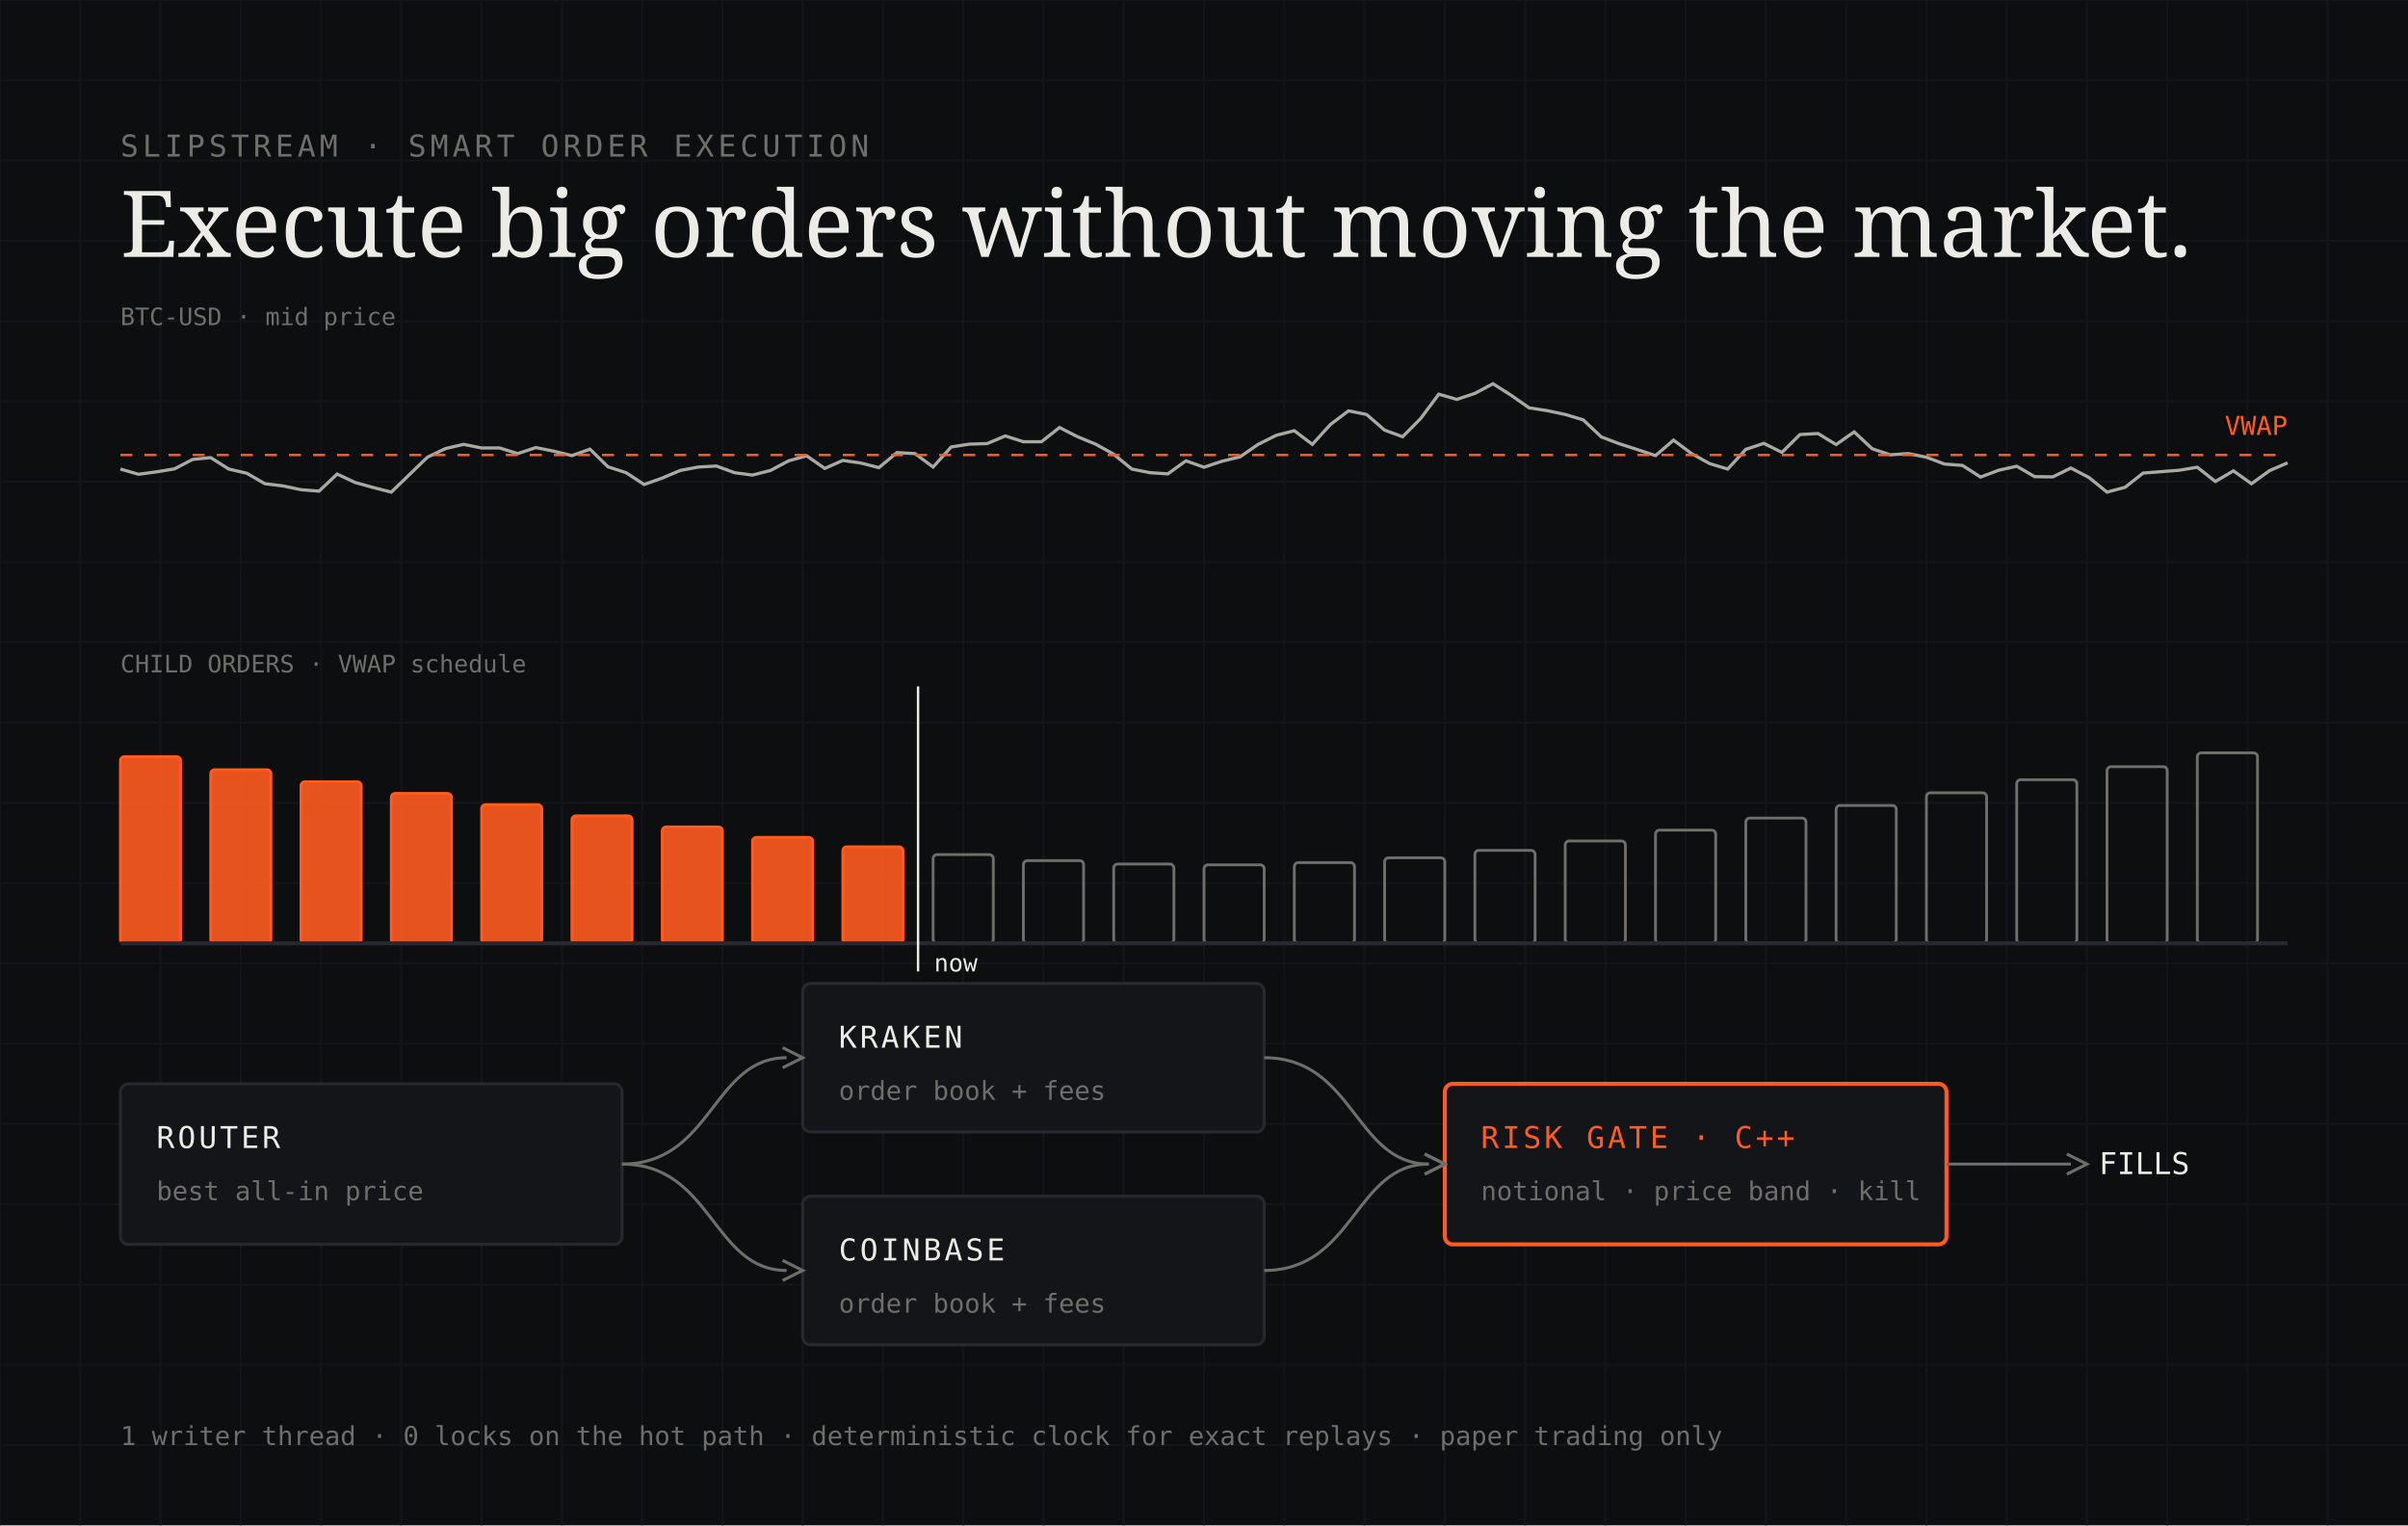
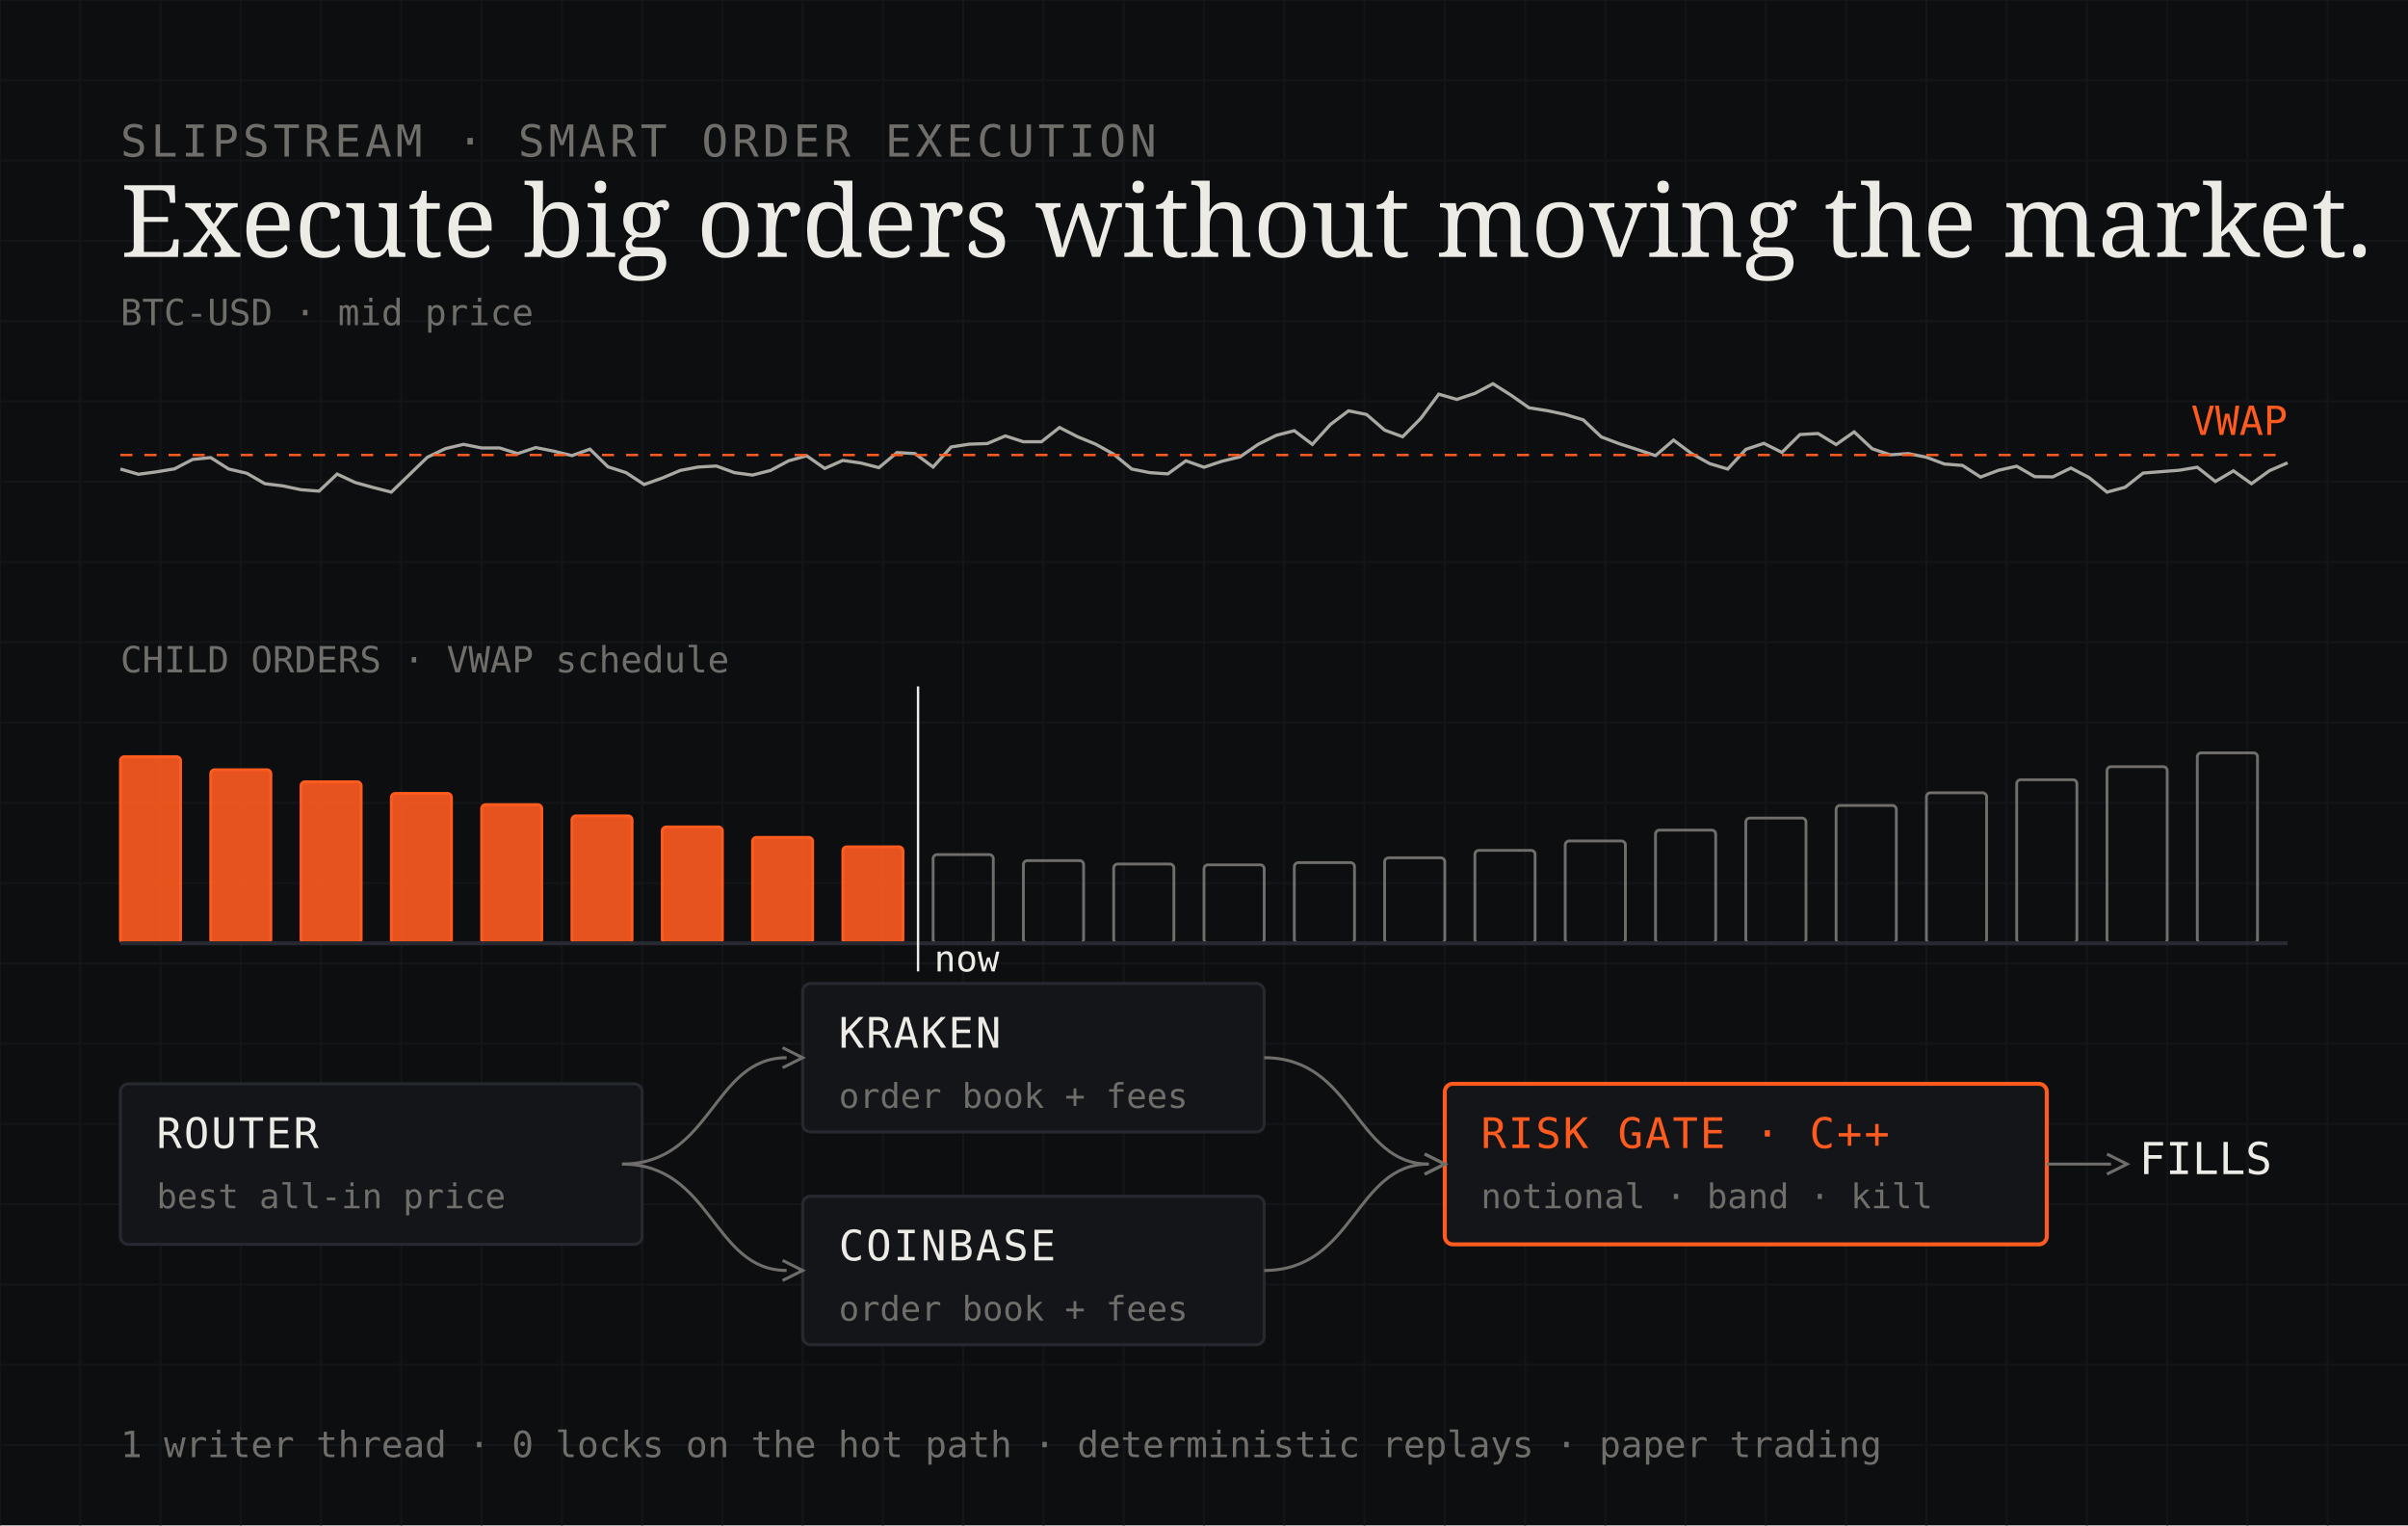
<svg xmlns="http://www.w3.org/2000/svg" viewBox="0 0 1200 760" width="1200" height="760">
  <rect width="1200" height="760" fill="#0d0e10" />
  <line x1="0" y1="0" x2="0" y2="760" stroke="#141518" stroke-width="1" />
  <line x1="40" y1="0" x2="40" y2="760" stroke="#141518" stroke-width="1" />
  <line x1="80" y1="0" x2="80" y2="760" stroke="#141518" stroke-width="1" />
  <line x1="120" y1="0" x2="120" y2="760" stroke="#141518" stroke-width="1" />
  <line x1="160" y1="0" x2="160" y2="760" stroke="#141518" stroke-width="1" />
  <line x1="200" y1="0" x2="200" y2="760" stroke="#141518" stroke-width="1" />
  <line x1="240" y1="0" x2="240" y2="760" stroke="#141518" stroke-width="1" />
  <line x1="280" y1="0" x2="280" y2="760" stroke="#141518" stroke-width="1" />
  <line x1="320" y1="0" x2="320" y2="760" stroke="#141518" stroke-width="1" />
  <line x1="360" y1="0" x2="360" y2="760" stroke="#141518" stroke-width="1" />
  <line x1="400" y1="0" x2="400" y2="760" stroke="#141518" stroke-width="1" />
  <line x1="440" y1="0" x2="440" y2="760" stroke="#141518" stroke-width="1" />
  <line x1="480" y1="0" x2="480" y2="760" stroke="#141518" stroke-width="1" />
  <line x1="520" y1="0" x2="520" y2="760" stroke="#141518" stroke-width="1" />
  <line x1="560" y1="0" x2="560" y2="760" stroke="#141518" stroke-width="1" />
  <line x1="600" y1="0" x2="600" y2="760" stroke="#141518" stroke-width="1" />
  <line x1="640" y1="0" x2="640" y2="760" stroke="#141518" stroke-width="1" />
  <line x1="680" y1="0" x2="680" y2="760" stroke="#141518" stroke-width="1" />
  <line x1="720" y1="0" x2="720" y2="760" stroke="#141518" stroke-width="1" />
  <line x1="760" y1="0" x2="760" y2="760" stroke="#141518" stroke-width="1" />
  <line x1="800" y1="0" x2="800" y2="760" stroke="#141518" stroke-width="1" />
  <line x1="840" y1="0" x2="840" y2="760" stroke="#141518" stroke-width="1" />
  <line x1="880" y1="0" x2="880" y2="760" stroke="#141518" stroke-width="1" />
  <line x1="920" y1="0" x2="920" y2="760" stroke="#141518" stroke-width="1" />
  <line x1="960" y1="0" x2="960" y2="760" stroke="#141518" stroke-width="1" />
  <line x1="1000" y1="0" x2="1000" y2="760" stroke="#141518" stroke-width="1" />
  <line x1="1040" y1="0" x2="1040" y2="760" stroke="#141518" stroke-width="1" />
  <line x1="1080" y1="0" x2="1080" y2="760" stroke="#141518" stroke-width="1" />
  <line x1="1120" y1="0" x2="1120" y2="760" stroke="#141518" stroke-width="1" />
  <line x1="1160" y1="0" x2="1160" y2="760" stroke="#141518" stroke-width="1" />
  <line x1="0" y1="0" x2="1200" y2="0" stroke="#141518" stroke-width="1" />
  <line x1="0" y1="40" x2="1200" y2="40" stroke="#141518" stroke-width="1" />
  <line x1="0" y1="80" x2="1200" y2="80" stroke="#141518" stroke-width="1" />
  <line x1="0" y1="120" x2="1200" y2="120" stroke="#141518" stroke-width="1" />
  <line x1="0" y1="160" x2="1200" y2="160" stroke="#141518" stroke-width="1" />
  <line x1="0" y1="200" x2="1200" y2="200" stroke="#141518" stroke-width="1" />
  <line x1="0" y1="240" x2="1200" y2="240" stroke="#141518" stroke-width="1" />
  <line x1="0" y1="280" x2="1200" y2="280" stroke="#141518" stroke-width="1" />
  <line x1="0" y1="320" x2="1200" y2="320" stroke="#141518" stroke-width="1" />
  <line x1="0" y1="360" x2="1200" y2="360" stroke="#141518" stroke-width="1" />
  <line x1="0" y1="400" x2="1200" y2="400" stroke="#141518" stroke-width="1" />
  <line x1="0" y1="440" x2="1200" y2="440" stroke="#141518" stroke-width="1" />
  <line x1="0" y1="480" x2="1200" y2="480" stroke="#141518" stroke-width="1" />
  <line x1="0" y1="520" x2="1200" y2="520" stroke="#141518" stroke-width="1" />
  <line x1="0" y1="560" x2="1200" y2="560" stroke="#141518" stroke-width="1" />
  <line x1="0" y1="600" x2="1200" y2="600" stroke="#141518" stroke-width="1" />
  <line x1="0" y1="640" x2="1200" y2="640" stroke="#141518" stroke-width="1" />
  <line x1="0" y1="680" x2="1200" y2="680" stroke="#141518" stroke-width="1" />
  <line x1="0" y1="720" x2="1200" y2="720" stroke="#141518" stroke-width="1" />
-   <text x="60" y="78" font-family="'Geist Mono', ui-monospace, monospace" font-size="15" fill="#6f6e6a" letter-spacing="2">SLIPSTREAM · SMART ORDER EXECUTION</text>
-   <text x="60" y="128" font-family="'Instrument Serif', Georgia, serif" font-size="46" fill="#ecebe6">Execute big orders without moving the market.</text>
+   <text x="60" y="78" font-family="'Geist Mono', ui-monospace, monospace" font-size="22" fill="#6f6e6a" letter-spacing="2">SLIPSTREAM · SMART ORDER EXECUTION</text>
+   <text x="60" y="128" font-family="'Instrument Serif', Georgia, serif" font-size="50" textLength="1080" lengthAdjust="spacingAndGlyphs" fill="#ecebe6">Execute big orders without moving the market.</text>
  <polyline points="60.0,233.7 69.0,236.3 78.0,235.1 87.0,233.6 96.0,228.9 105.0,228.0 114.0,233.7 123.0,235.8 132.0,241.0 141.0,242.1 150.0,244.0 159.0,244.7 168.0,236.2 177.0,240.4 186.0,242.9 195.0,245.2 204.0,236.5 213.0,227.8 222.0,223.5 231.0,221.4 240.0,223.2 249.0,223.2 258.0,226.0 267.0,223.0 276.0,224.8 285.0,227.0 294.0,223.8 303.0,232.6 312.0,235.5 321.0,241.4 330.0,238.2 339.0,234.4 348.0,232.7 357.0,232.2 366.0,235.5 375.0,236.7 384.0,234.4 393.0,229.6 402.0,227.1 411.0,233.4 420.0,229.4 429.0,230.7 438.0,233.0 447.0,225.5 456.0,226.0 465.0,232.7 474.0,222.7 483.0,221.3 492.0,221.0 501.0,217.2 510.0,220.1 519.0,220.1 528.0,213.0 537.0,217.6 546.0,221.3 555.0,226.3 564.0,233.7 573.0,235.5 582.0,236.1 591.0,229.6 600.0,232.8 609.0,229.8 618.0,227.6 627.0,221.4 636.0,216.9 645.0,214.6 654.0,221.4 663.0,211.5 672.0,204.7 681.0,206.5 690.0,214.3 699.0,217.6 708.0,208.5 717.0,196.4 726.0,199.0 735.0,196.0 744.0,191.2 753.0,196.9 762.0,203.2 771.0,204.6 780.0,206.5 789.0,209.2 798.0,217.7 807.0,221.1 816.0,224.0 825.0,227.0 834.0,219.3 843.0,226.0 852.0,231.0 861.0,233.7 870.0,223.9 879.0,220.9 888.0,225.4 897.0,216.5 906.0,216.0 915.0,221.5 924.0,215.2 933.0,223.6 942.0,226.6 951.0,226.0 960.0,227.8 969.0,231.2 978.0,231.9 987.0,237.7 996.0,234.3 1005.0,232.3 1014.0,237.5 1023.0,237.6 1032.0,233.2 1041.0,237.9 1050.0,245.2 1059.0,242.8 1068.0,235.7 1077.0,235.0 1086.0,234.3 1095.0,232.8 1104.0,239.9 1113.0,234.6 1122.0,241.0 1131.0,234.5 1140.0,230.6" fill="none" stroke="#a9a8a2" stroke-width="1.6" />
  <line x1="60" y1="226.7" x2="1140" y2="226.7" stroke="#ff5b1f" stroke-width="1.2" stroke-dasharray="6 6" />
-   <text x="1140" y="216.7" font-family="'Geist Mono', ui-monospace, monospace" font-size="13" fill="#ff5b1f" text-anchor="end">VWAP</text>
-   <text x="60" y="162" font-family="'Geist Mono', ui-monospace, monospace" font-size="12" fill="#6f6e6a">BTC-USD · mid price</text>
-   <text x="60" y="335" font-family="'Geist Mono', ui-monospace, monospace" font-size="12" fill="#6f6e6a">CHILD ORDERS · VWAP schedule</text>
+   <text x="1140" y="216.7" font-family="'Geist Mono', ui-monospace, monospace" font-size="20" fill="#ff5b1f" text-anchor="end">VWAP</text>
+   <text x="60" y="162" font-family="'Geist Mono', ui-monospace, monospace" font-size="18" fill="#6f6e6a">BTC-USD · mid price</text>
+   <text x="60" y="335" font-family="'Geist Mono', ui-monospace, monospace" font-size="18" fill="#6f6e6a">CHILD ORDERS · VWAP schedule</text>
  <rect x="60" y="377.0" width="30" height="93.0" fill="#ff5b1f" fill-opacity="0.9" stroke="#ff5b1f" stroke-width="1.4" rx="2" />
  <rect x="105" y="383.5" width="30" height="86.5" fill="#ff5b1f" fill-opacity="0.9" stroke="#ff5b1f" stroke-width="1.4" rx="2" />
  <rect x="150" y="389.5" width="30" height="80.5" fill="#ff5b1f" fill-opacity="0.9" stroke="#ff5b1f" stroke-width="1.4" rx="2" />
  <rect x="195" y="395.3" width="30" height="74.7" fill="#ff5b1f" fill-opacity="0.9" stroke="#ff5b1f" stroke-width="1.4" rx="2" />
  <rect x="240" y="400.9" width="30" height="69.1" fill="#ff5b1f" fill-opacity="0.9" stroke="#ff5b1f" stroke-width="1.4" rx="2" />
  <rect x="285" y="406.5" width="30" height="63.5" fill="#ff5b1f" fill-opacity="0.9" stroke="#ff5b1f" stroke-width="1.4" rx="2" />
  <rect x="330" y="412.0" width="30" height="58.0" fill="#ff5b1f" fill-opacity="0.9" stroke="#ff5b1f" stroke-width="1.4" rx="2" />
  <rect x="375" y="417.2" width="30" height="52.8" fill="#ff5b1f" fill-opacity="0.9" stroke="#ff5b1f" stroke-width="1.4" rx="2" />
  <rect x="420" y="421.9" width="30" height="48.1" fill="#ff5b1f" fill-opacity="0.9" stroke="#ff5b1f" stroke-width="1.4" rx="2" />
  <rect x="465" y="425.8" width="30" height="44.2" fill="none" fill-opacity="1" stroke="#6f6e6a" stroke-width="1.4" rx="2" />
  <rect x="510" y="428.8" width="30" height="41.2" fill="none" fill-opacity="1" stroke="#6f6e6a" stroke-width="1.4" rx="2" />
  <rect x="555" y="430.5" width="30" height="39.5" fill="none" fill-opacity="1" stroke="#6f6e6a" stroke-width="1.4" rx="2" />
  <rect x="600" y="430.9" width="30" height="39.1" fill="none" fill-opacity="1" stroke="#6f6e6a" stroke-width="1.4" rx="2" />
  <rect x="645" y="429.8" width="30" height="40.2" fill="none" fill-opacity="1" stroke="#6f6e6a" stroke-width="1.4" rx="2" />
  <rect x="690" y="427.4" width="30" height="42.6" fill="none" fill-opacity="1" stroke="#6f6e6a" stroke-width="1.4" rx="2" />
  <rect x="735" y="423.7" width="30" height="46.3" fill="none" fill-opacity="1" stroke="#6f6e6a" stroke-width="1.4" rx="2" />
  <rect x="780" y="419.0" width="30" height="51.0" fill="none" fill-opacity="1" stroke="#6f6e6a" stroke-width="1.4" rx="2" />
  <rect x="825" y="413.6" width="30" height="56.4" fill="none" fill-opacity="1" stroke="#6f6e6a" stroke-width="1.4" rx="2" />
  <rect x="870" y="407.6" width="30" height="62.4" fill="none" fill-opacity="1" stroke="#6f6e6a" stroke-width="1.4" rx="2" />
  <rect x="915" y="401.3" width="30" height="68.7" fill="none" fill-opacity="1" stroke="#6f6e6a" stroke-width="1.4" rx="2" />
  <rect x="960" y="395.0" width="30" height="75.0" fill="none" fill-opacity="1" stroke="#6f6e6a" stroke-width="1.4" rx="2" />
  <rect x="1005" y="388.5" width="30" height="81.5" fill="none" fill-opacity="1" stroke="#6f6e6a" stroke-width="1.4" rx="2" />
  <rect x="1050" y="382.0" width="30" height="88.0" fill="none" fill-opacity="1" stroke="#6f6e6a" stroke-width="1.4" rx="2" />
  <rect x="1095" y="375.1" width="30" height="94.9" fill="none" fill-opacity="1" stroke="#6f6e6a" stroke-width="1.4" rx="2" />
  <line x1="60" y1="470" x2="1140" y2="470" stroke="#262930" stroke-width="2" />
  <line x1="457.5" y1="342" x2="457.5" y2="484" stroke="#ecebe6" stroke-width="1.2" />
-   <text x="465.5" y="484" font-family="'Geist Mono', ui-monospace, monospace" font-size="12" fill="#ecebe6">now</text>
-   <rect x="60" y="540" width="250" height="80" fill="#141518" stroke="#262930" stroke-width="1.5" rx="4" />
-   <text x="78" y="572" font-family="'Geist Mono', ui-monospace, monospace" font-size="15" fill="#ecebe6" letter-spacing="1.5">ROUTER</text>
-   <text x="78" y="598" font-family="'Geist Mono', ui-monospace, monospace" font-size="13" fill="#6f6e6a">best all-in price</text>
+   <text x="465.5" y="484" font-family="'Geist Mono', ui-monospace, monospace" font-size="18" fill="#ecebe6">now</text>
+   <rect x="60" y="540" width="260" height="80" fill="#141518" stroke="#262930" stroke-width="1.5" rx="4" />
+   <text x="78" y="572" font-family="'Geist Mono', ui-monospace, monospace" font-size="21" fill="#ecebe6" letter-spacing="1">ROUTER</text>
+   <text x="78" y="602" font-family="'Geist Mono', ui-monospace, monospace" font-size="17" fill="#6f6e6a">best all-in price</text>
  <rect x="400" y="490" width="230" height="74" fill="#141518" stroke="#262930" stroke-width="1.5" rx="4" />
-   <text x="418" y="522" font-family="'Geist Mono', ui-monospace, monospace" font-size="15" fill="#ecebe6" letter-spacing="1.5">KRAKEN</text>
-   <text x="418" y="548" font-family="'Geist Mono', ui-monospace, monospace" font-size="13" fill="#6f6e6a">order book + fees</text>
+   <text x="418" y="522" font-family="'Geist Mono', ui-monospace, monospace" font-size="21" fill="#ecebe6" letter-spacing="1">KRAKEN</text>
+   <text x="418" y="552" font-family="'Geist Mono', ui-monospace, monospace" font-size="17" fill="#6f6e6a">order book + fees</text>
  <rect x="400" y="596" width="230" height="74" fill="#141518" stroke="#262930" stroke-width="1.5" rx="4" />
-   <text x="418" y="628" font-family="'Geist Mono', ui-monospace, monospace" font-size="15" fill="#ecebe6" letter-spacing="1.5">COINBASE</text>
-   <text x="418" y="654" font-family="'Geist Mono', ui-monospace, monospace" font-size="13" fill="#6f6e6a">order book + fees</text>
-   <rect x="720" y="540" width="250" height="80" fill="#141518" stroke="#ff5b1f" stroke-width="2" rx="4" />
-   <text x="738" y="572" font-family="'Geist Mono', ui-monospace, monospace" font-size="15" fill="#ff5b1f" letter-spacing="1.5">RISK GATE · C++</text>
-   <text x="738" y="598" font-family="'Geist Mono', ui-monospace, monospace" font-size="13" fill="#6f6e6a">notional · price band · kill</text>
+   <text x="418" y="628" font-family="'Geist Mono', ui-monospace, monospace" font-size="21" fill="#ecebe6" letter-spacing="1">COINBASE</text>
+   <text x="418" y="658" font-family="'Geist Mono', ui-monospace, monospace" font-size="17" fill="#6f6e6a">order book + fees</text>
+   <rect x="720" y="540" width="300" height="80" fill="#141518" stroke="#ff5b1f" stroke-width="2" rx="4" />
+   <text x="738" y="572" font-family="'Geist Mono', ui-monospace, monospace" font-size="21" fill="#ff5b1f" letter-spacing="1">RISK GATE · C++</text>
+   <text x="738" y="602" font-family="'Geist Mono', ui-monospace, monospace" font-size="17" fill="#6f6e6a">notional · band · kill</text>
  <path d="M310,580 C355.0,580 355.0,527 392,527" fill="none" stroke="#6f6e6a" stroke-width="1.5" />
  <path d="M390,522 L400,527 L390,532" fill="none" stroke="#6f6e6a" stroke-width="1.5" />
  <path d="M310,580 C355.0,580 355.0,633 392,633" fill="none" stroke="#6f6e6a" stroke-width="1.5" />
  <path d="M390,628 L400,633 L390,638" fill="none" stroke="#6f6e6a" stroke-width="1.5" />
  <path d="M630,527 C675.0,527 675.0,580 712,580" fill="none" stroke="#6f6e6a" stroke-width="1.5" />
  <path d="M710,575 L720,580 L710,585" fill="none" stroke="#6f6e6a" stroke-width="1.5" />
  <path d="M630,633 C675.0,633 675.0,580 712,580" fill="none" stroke="#6f6e6a" stroke-width="1.5" />
  <path d="M710,575 L720,580 L710,585" fill="none" stroke="#6f6e6a" stroke-width="1.5" />
-   <path d="M970,580 C1005.0,580 1005.0,580 1032,580" fill="none" stroke="#6f6e6a" stroke-width="1.5" />
-   <path d="M1030,575 L1040,580 L1030,585" fill="none" stroke="#6f6e6a" stroke-width="1.5" />
-   <text x="1046" y="585" font-family="'Geist Mono', ui-monospace, monospace" font-size="15" fill="#ecebe6">FILLS</text>
-   <text x="60" y="720" font-family="'Geist Mono', ui-monospace, monospace" font-size="13" fill="#6f6e6a">1 writer thread · 0 locks on the hot path · deterministic clock for exact replays · paper trading only</text>
+   <path d="M1020,580 C1040.0,580 1040.0,580 1052,580" fill="none" stroke="#6f6e6a" stroke-width="1.5" />
+   <path d="M1050,575 L1060,580 L1050,585" fill="none" stroke="#6f6e6a" stroke-width="1.5" />
+   <text x="1066" y="585" font-family="'Geist Mono', ui-monospace, monospace" font-size="22" fill="#ecebe6">FILLS</text>
+   <text x="60" y="726" font-family="'Geist Mono', ui-monospace, monospace" font-size="18" fill="#6f6e6a">1 writer thread · 0 locks on the hot path · deterministic replays · paper trading</text>
</svg>
